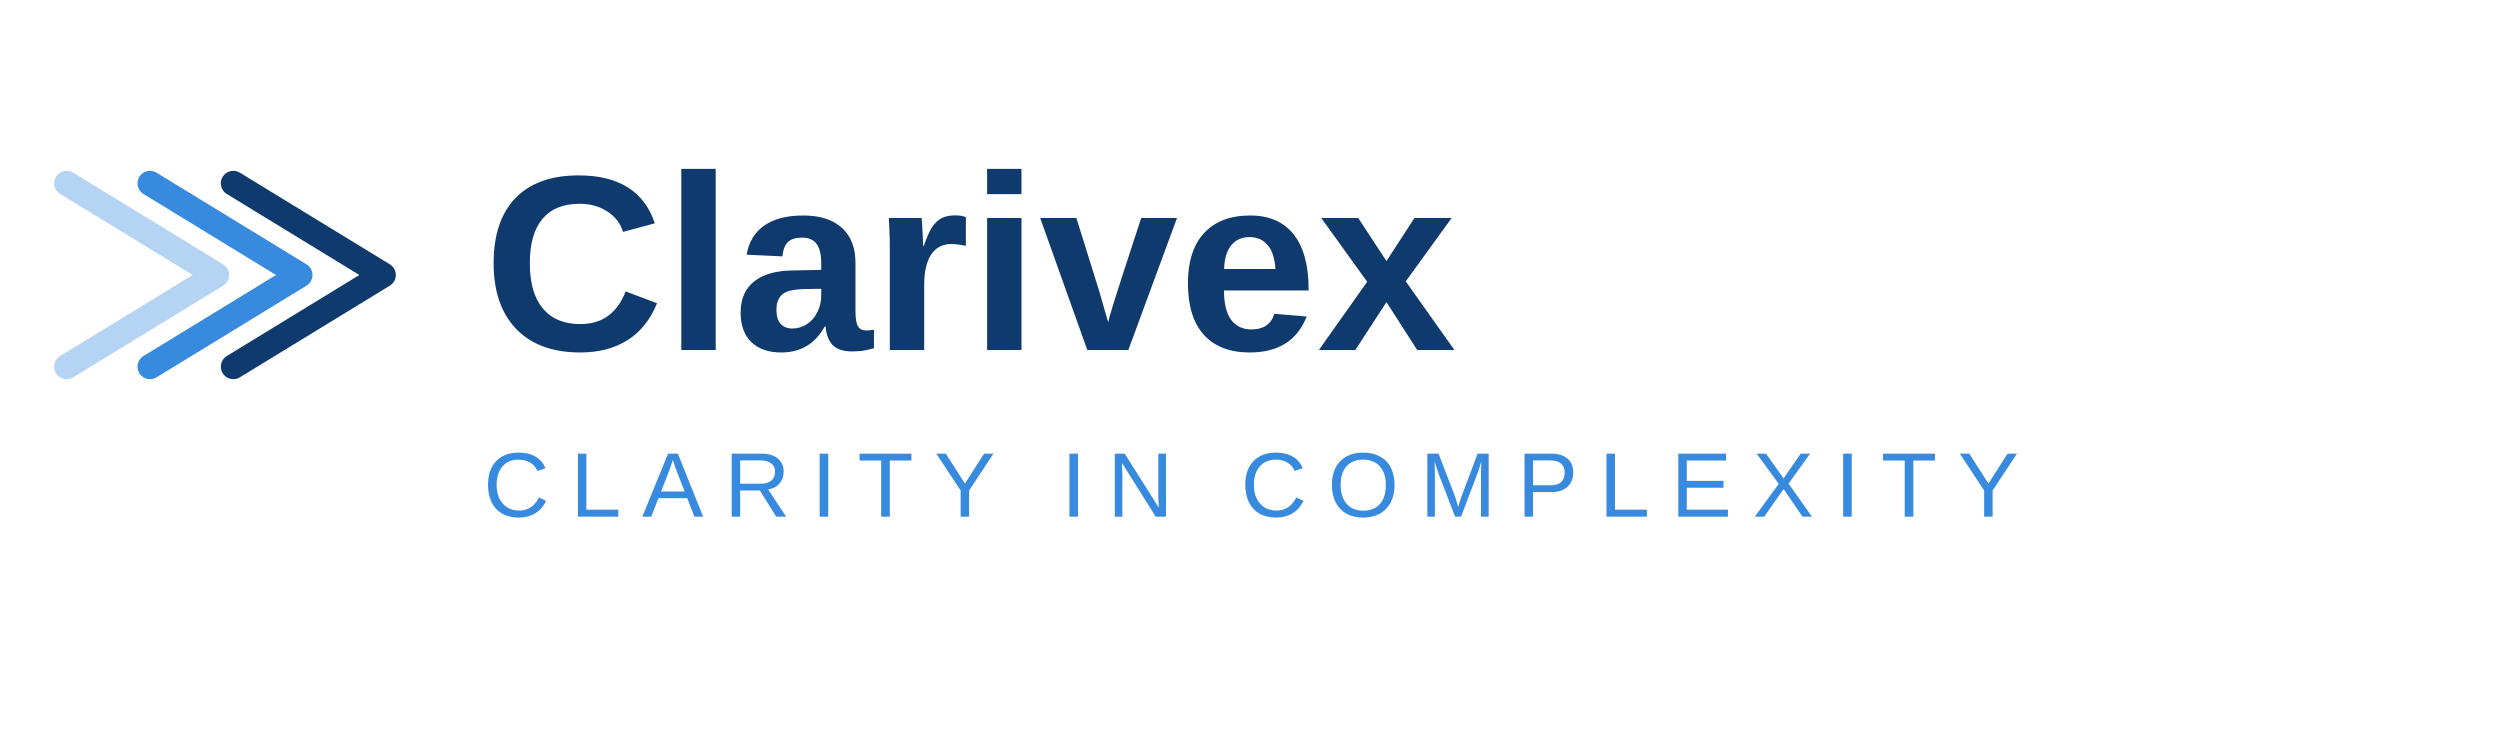
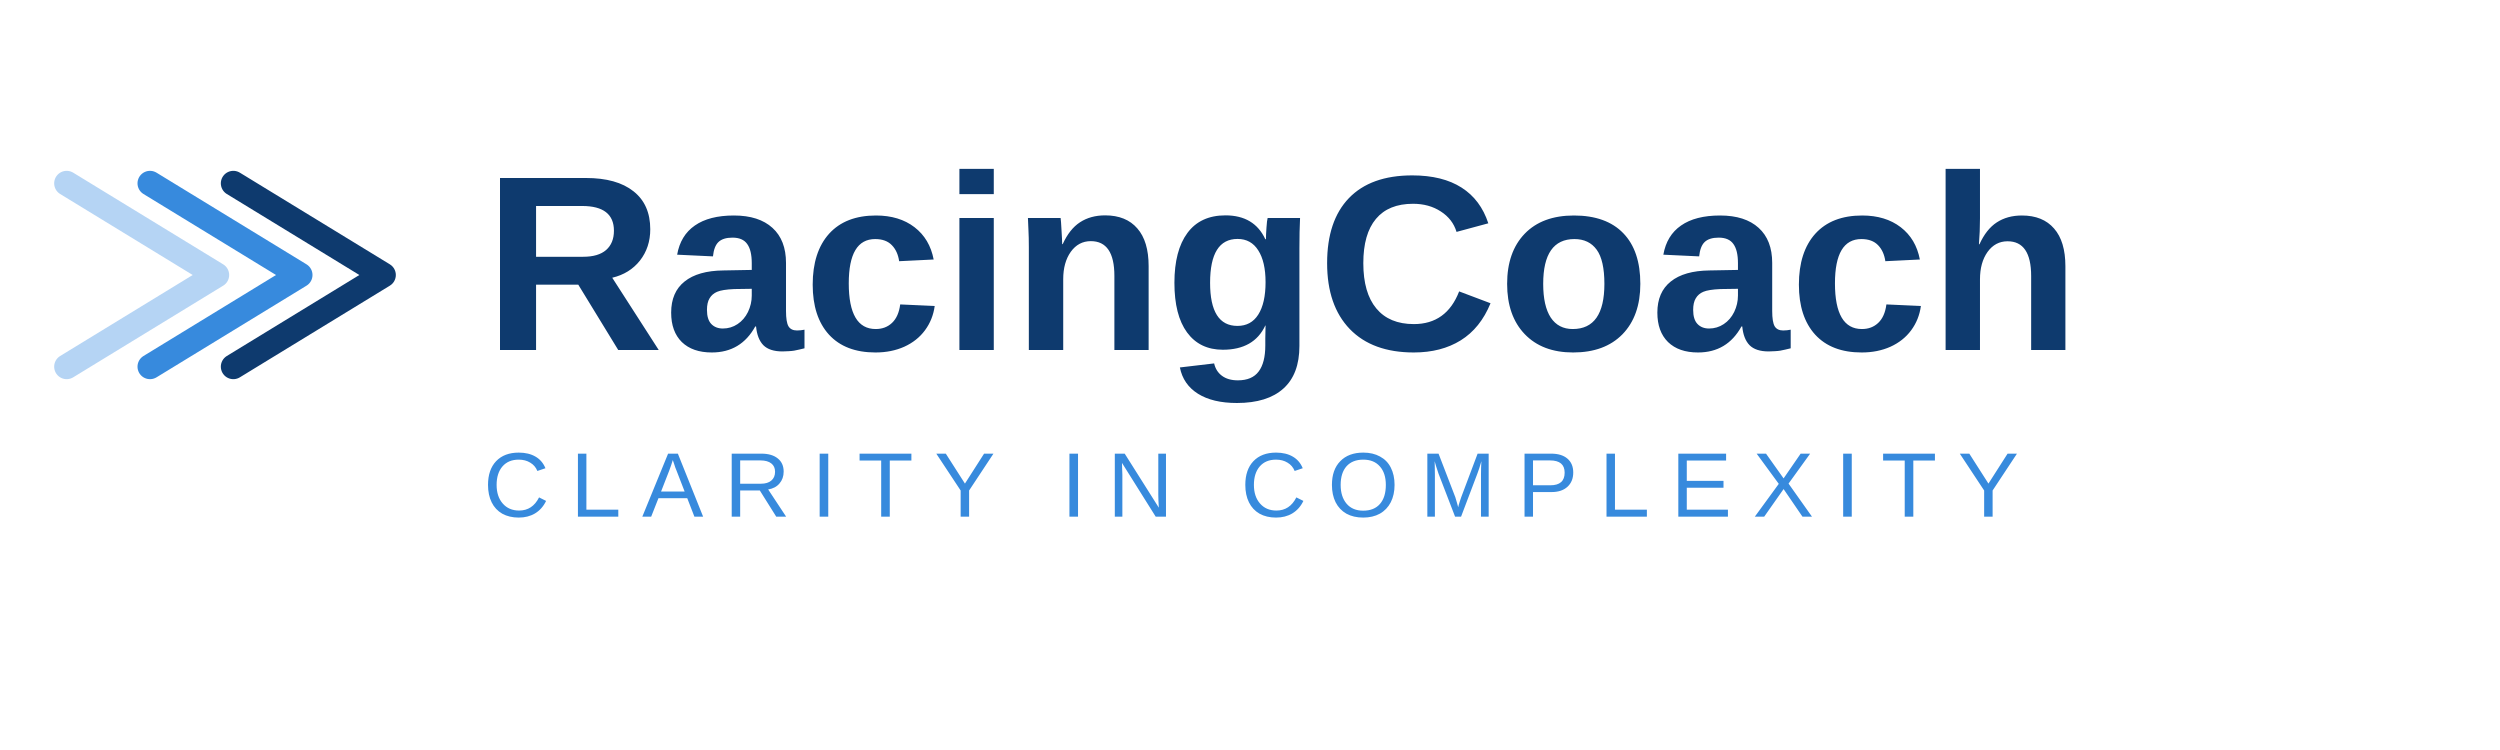
<svg xmlns="http://www.w3.org/2000/svg" width="300" height="90" viewBox="0 0 300 90">
  <rect width="300" height="90" fill="#ffffff" />
  <polyline points="8,22 26,33 8,44" fill="none" stroke="#b5d4f4" stroke-width="3" stroke-linecap="round" stroke-linejoin="round" />
  <polyline points="18,22 36,33 18,44" fill="none" stroke="#378add" stroke-width="3" stroke-linecap="round" stroke-linejoin="round" />
  <polyline points="28,22 46,33 28,44" fill="none" stroke="#0e3a6e" stroke-width="3" stroke-linecap="round" stroke-linejoin="round" />
-   <text x="58" y="42" font-family="Helvetica Neue, Arial, sans-serif" font-size="30" font-weight="600" fill="#0e3a6e">Clarivex</text>
+   <text x="58" y="42" font-family="Helvetica Neue, Arial, sans-serif" font-size="30" font-weight="600" fill="#0e3a6e">RacingCoach</text>
  <text x="58" y="62" font-family="Helvetica Neue, Arial, sans-serif" font-size="11" font-weight="500" letter-spacing="2.5" fill="#378add">CLARITY IN COMPLEXITY</text>
</svg>
